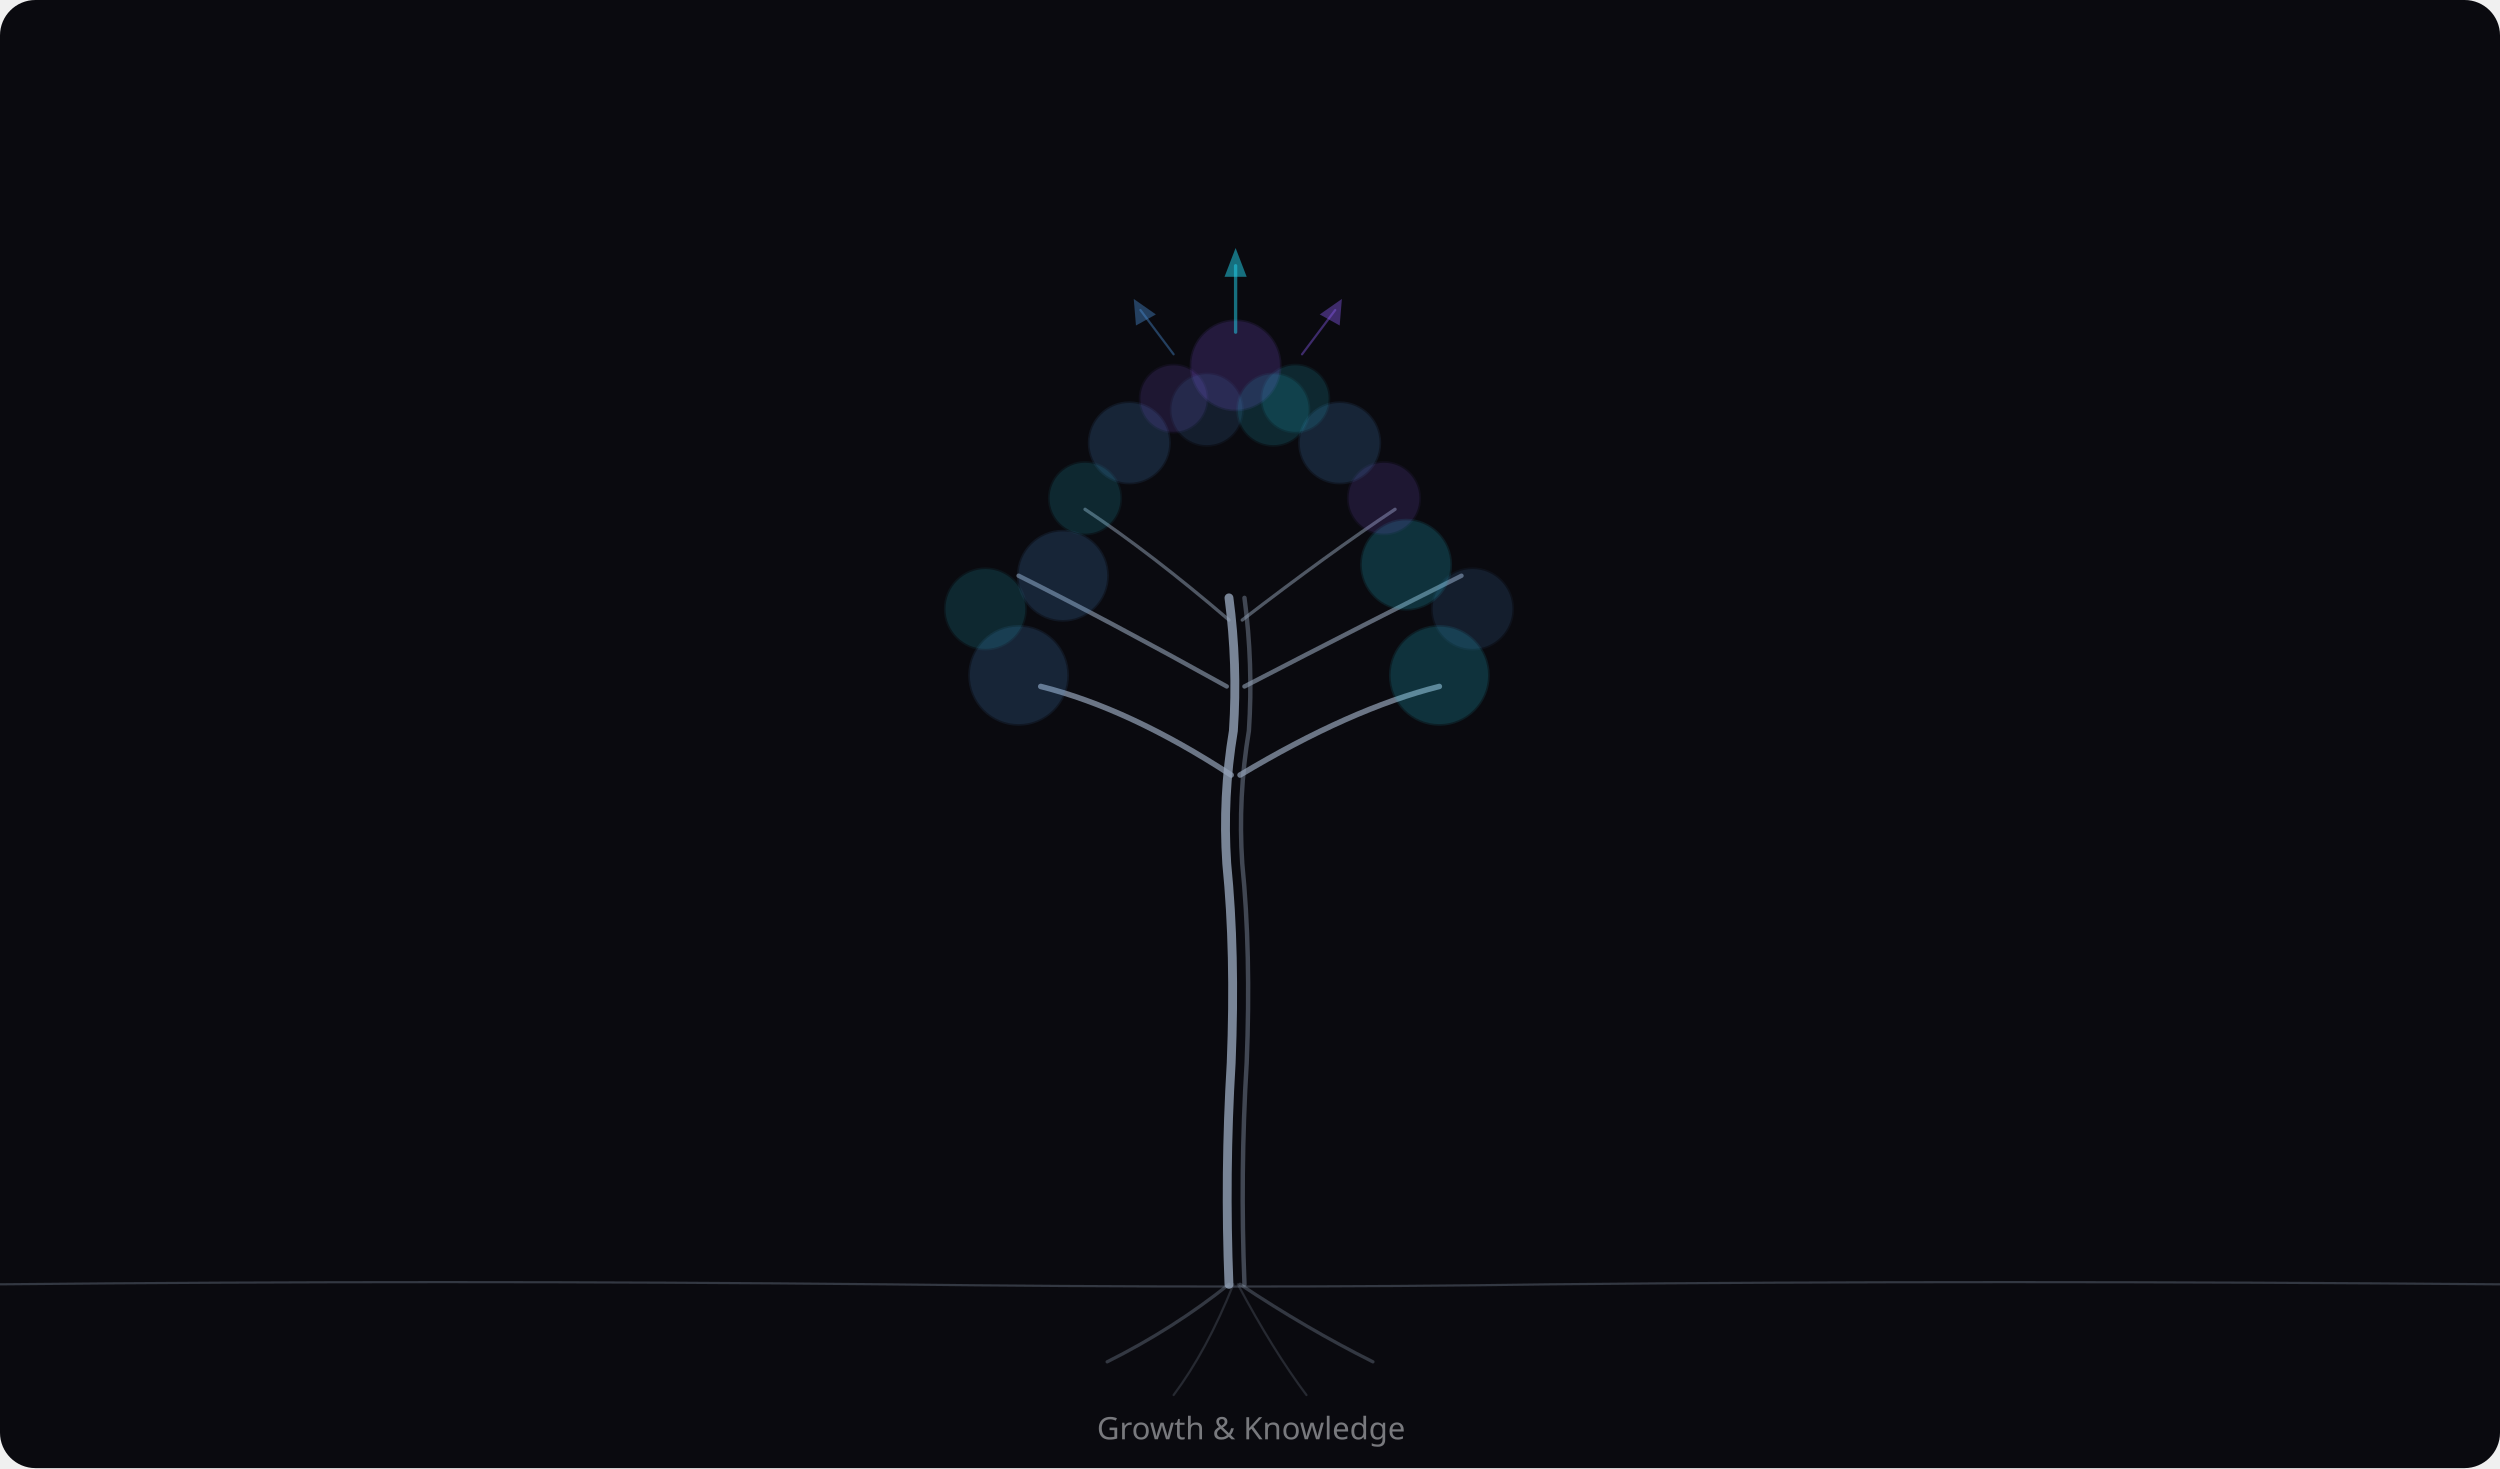
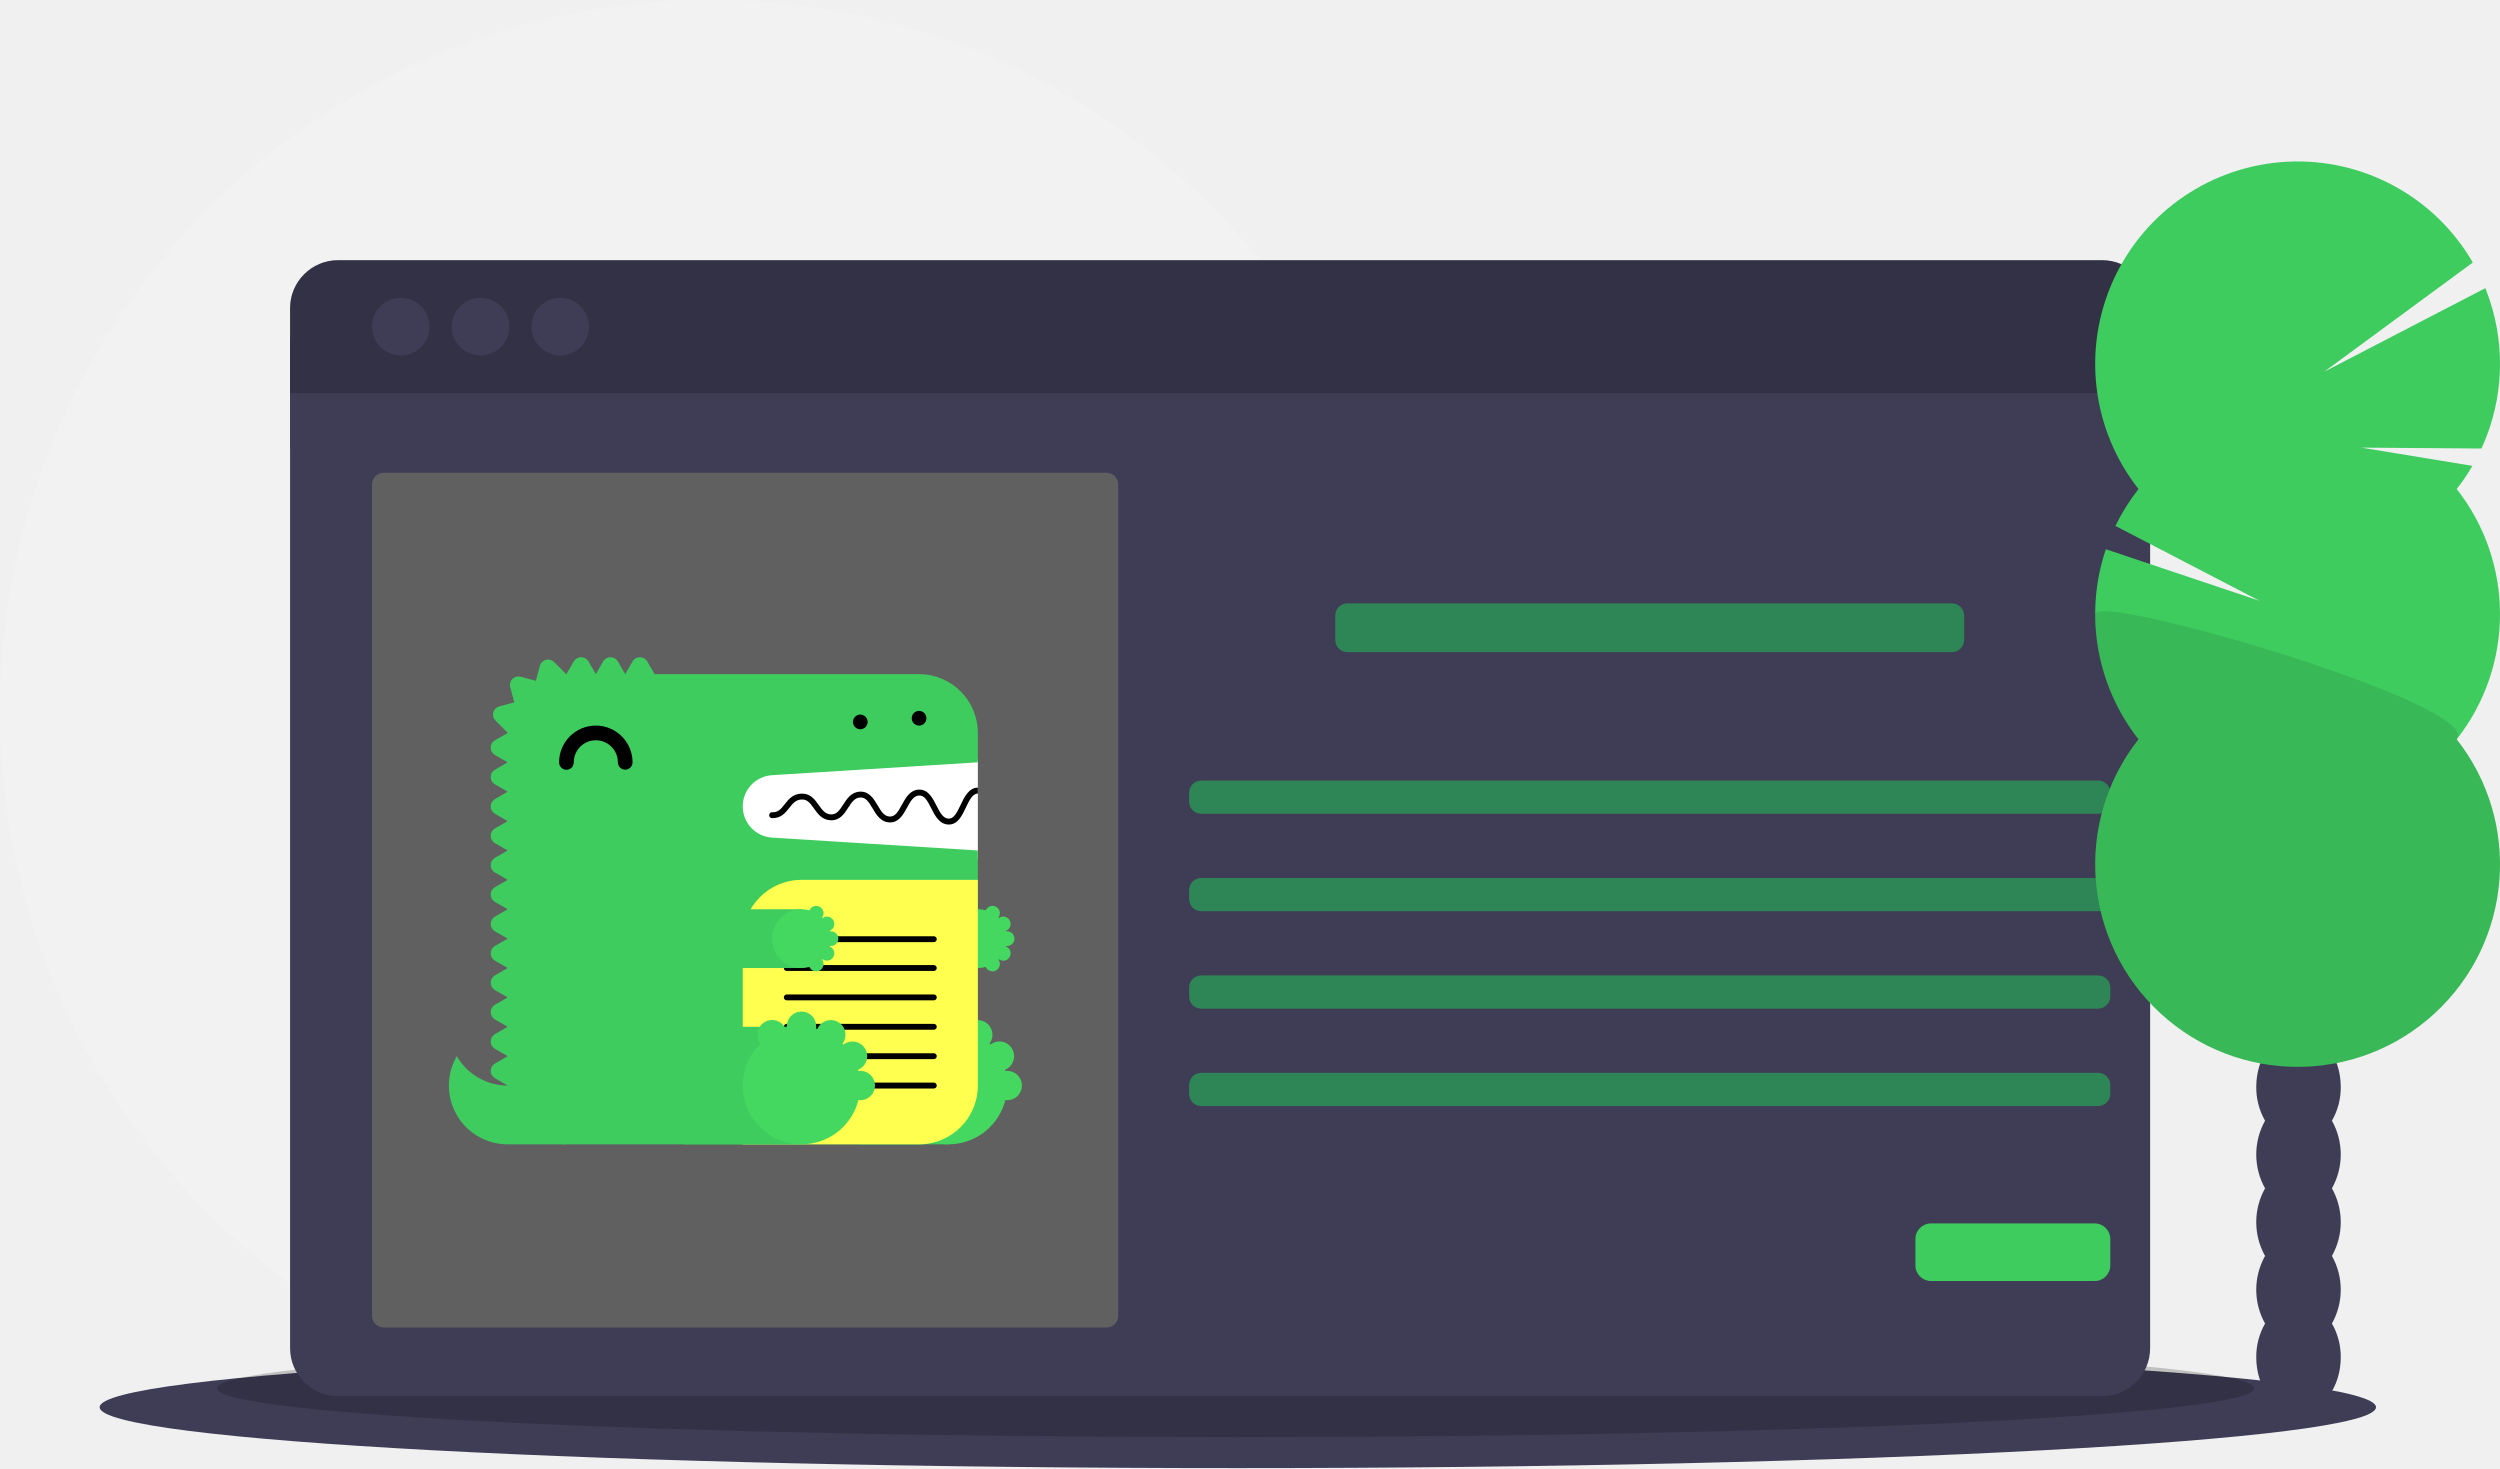
- <svg xmlns="http://www.w3.org/2000/svg" viewBox="0 0 1129 663" width="1129" height="663">
-   <rect width="1129" height="663" fill="#0a0a0f" rx="16" />
-   <path d="M 0 580 Q 200 578 400 580 Q 565 582 700 580 Q 900 578 1129 580" fill="none" stroke="#94a3b8" stroke-width="1" opacity="0.3" />
-   <path d="M 555 580 Q 553 530 556 480 Q 558 430 554 390 Q 552 360 557 330 Q 559 300 555 270" fill="none" stroke="#94a3b8" stroke-width="4" stroke-linecap="round" opacity="0.8" />
-   <path d="M 562 580 Q 560 530 563 480 Q 565 430 561 390 Q 559 360 564 330 Q 566 300 562 270" fill="none" stroke="#94a3b8" stroke-width="2" stroke-linecap="round" opacity="0.4" />
-   <path d="M 556 350 Q 510 320 470 310" fill="none" stroke="#94a3b8" stroke-width="2.5" stroke-linecap="round" opacity="0.7" />
-   <path d="M 560 350 Q 610 320 650 310" fill="none" stroke="#94a3b8" stroke-width="2.5" stroke-linecap="round" opacity="0.7" />
-   <path d="M 554 310 Q 500 280 460 260" fill="none" stroke="#94a3b8" stroke-width="2" stroke-linecap="round" opacity="0.6" />
-   <path d="M 562 310 Q 620 280 660 260" fill="none" stroke="#94a3b8" stroke-width="2" stroke-linecap="round" opacity="0.6" />
-   <path d="M 555 280 Q 520 250 490 230" fill="none" stroke="#94a3b8" stroke-width="1.5" stroke-linecap="round" opacity="0.5" />
-   <path d="M 561 280 Q 600 250 630 230" fill="none" stroke="#94a3b8" stroke-width="1.5" stroke-linecap="round" opacity="0.5" />
-   <circle cx="460" cy="305" r="22" fill="#4a90d9" opacity="0.2" stroke="#4a90d9" stroke-width="1.5" stroke-opacity="0.5" />
-   <circle cx="445" cy="275" r="18" fill="#22d3ee" opacity="0.15" stroke="#22d3ee" stroke-width="1.5" stroke-opacity="0.4" />
-   <circle cx="480" cy="260" r="20" fill="#4a90d9" opacity="0.2" stroke="#4a90d9" stroke-width="1.5" stroke-opacity="0.5" />
-   <circle cx="490" cy="225" r="16" fill="#22d3ee" opacity="0.15" stroke="#22d3ee" stroke-width="1.5" stroke-opacity="0.4" />
-   <circle cx="510" cy="200" r="18" fill="#4a90d9" opacity="0.2" stroke="#4a90d9" stroke-width="1.5" stroke-opacity="0.5" />
-   <circle cx="530" cy="180" r="15" fill="#8b5cf6" opacity="0.15" stroke="#8b5cf6" stroke-width="1.5" stroke-opacity="0.4" />
-   <circle cx="650" cy="305" r="22" fill="#22d3ee" opacity="0.2" stroke="#22d3ee" stroke-width="1.5" stroke-opacity="0.5" />
-   <circle cx="665" cy="275" r="18" fill="#4a90d9" opacity="0.15" stroke="#4a90d9" stroke-width="1.5" stroke-opacity="0.4" />
-   <circle cx="635" cy="255" r="20" fill="#22d3ee" opacity="0.2" stroke="#22d3ee" stroke-width="1.5" stroke-opacity="0.5" />
-   <circle cx="625" cy="225" r="16" fill="#8b5cf6" opacity="0.15" stroke="#8b5cf6" stroke-width="1.5" stroke-opacity="0.4" />
-   <circle cx="605" cy="200" r="18" fill="#4a90d9" opacity="0.2" stroke="#4a90d9" stroke-width="1.5" stroke-opacity="0.5" />
-   <circle cx="585" cy="180" r="15" fill="#22d3ee" opacity="0.15" stroke="#22d3ee" stroke-width="1.5" stroke-opacity="0.4" />
-   <circle cx="558" cy="165" r="20" fill="#8b5cf6" opacity="0.2" stroke="#8b5cf6" stroke-width="1.5" stroke-opacity="0.5" />
-   <circle cx="545" cy="185" r="16" fill="#4a90d9" opacity="0.15" stroke="#4a90d9" stroke-width="1.5" stroke-opacity="0.4" />
-   <circle cx="575" cy="185" r="16" fill="#22d3ee" opacity="0.15" stroke="#22d3ee" stroke-width="1.5" stroke-opacity="0.4" />
-   <path d="M 558 150 L 558 120" stroke="#22d3ee" stroke-width="1.5" stroke-linecap="round" opacity="0.5" />
-   <polygon points="553,125 558,112 563,125" fill="#22d3ee" opacity="0.5" />
-   <path d="M 530 160 L 515 140" stroke="#4a90d9" stroke-width="1" stroke-linecap="round" opacity="0.4" />
-   <polygon points="513,147 512,135 522,142" fill="#4a90d9" opacity="0.4" />
-   <path d="M 588 160 L 603 140" stroke="#8b5cf6" stroke-width="1" stroke-linecap="round" opacity="0.4" />
-   <polygon points="596,142 606,135 605,147" fill="#8b5cf6" opacity="0.4" />
-   <path d="M 555 580 Q 530 600 500 615" fill="none" stroke="#94a3b8" stroke-width="1.5" stroke-linecap="round" opacity="0.3" />
-   <path d="M 560 580 Q 590 600 620 615" fill="none" stroke="#94a3b8" stroke-width="1.5" stroke-linecap="round" opacity="0.3" />
-   <path d="M 557 580 Q 545 610 530 630" fill="none" stroke="#94a3b8" stroke-width="1" stroke-linecap="round" opacity="0.2" />
-   <path d="M 559 580 Q 575 610 590 630" fill="none" stroke="#94a3b8" stroke-width="1" stroke-linecap="round" opacity="0.2" />
-   <text x="565" y="650" text-anchor="middle" fill="#e5e7eb" font-family="'Segoe UI', system-ui, sans-serif" font-size="14" opacity="0.5" font-weight="300">Growth &amp; Knowledge</text>
+ <svg xmlns="http://www.w3.org/2000/svg" width="1129" height="663" viewBox="0 0 1129 663">
+   <circle cx="321" cy="321" r="321" fill="#f2f2f2" />
+   <ellipse cx="559" cy="635.5" rx="514" ry="27.5" fill="#3f3d56" />
+   <ellipse cx="558" cy="627" rx="460" ry="22" opacity="0.2" />
+   <rect x="131" y="152.5" width="840" height="50" fill="#3f3d56" />
+   <path d="M166.5,727.33A21.67,21.67,0,0,0,188.17,749H984.83A21.67,21.67,0,0,0,1006.5,727.33V296h-840Z" transform="translate(-35.5 -118.5)" fill="#3f3d56" />
+   <path d="M984.83,236H188.17A21.67,21.67,0,0,0,166.5,257.67V296h840V257.67A21.67,21.67,0,0,0,984.83,236Z" transform="translate(-35.5 -118.5)" fill="#3f3d56" />
+   <path d="M984.83,236H188.17A21.67,21.67,0,0,0,166.5,257.67V296h840V257.67A21.67,21.67,0,0,0,984.83,236Z" transform="translate(-35.5 -118.5)" opacity="0.2" />
+   <circle cx="181" cy="147.5" r="13" fill="#3f3d56" />
+   <circle cx="217" cy="147.5" r="13" fill="#3f3d56" />
+   <circle cx="253" cy="147.5" r="13" fill="#3f3d56" />
+   <rect x="168" y="213.5" width="337" height="386" rx="5.335" fill="#606060" />
+   <rect x="603" y="272.5" width="284" height="22" rx="5.476" fill="#2e8555" />
+   <rect x="537" y="352.5" width="416" height="15" rx="5.476" fill="#2e8555" />
+   <rect x="537" y="396.5" width="416" height="15" rx="5.476" fill="#2e8555" />
+   <rect x="537" y="440.5" width="416" height="15" rx="5.476" fill="#2e8555" />
+   <rect x="537" y="484.5" width="416" height="15" rx="5.476" fill="#2e8555" />
+   <rect x="865" y="552.5" width="88" height="26" rx="7.028" fill="#3ecc5f" />
+   <path d="M1088.603,624.616a30.114,30.114,0,0,0,3.983-15.266c0-13.797-8.544-24.981-19.083-24.981s-19.083,11.184-19.083,24.981a30.114,30.114,0,0,0,3.983,15.266,31.248,31.248,0,0,0,0,30.532,31.248,31.248,0,0,0,0,30.532,31.248,31.248,0,0,0,0,30.532,30.114,30.114,0,0,0-3.983,15.266c0,13.797,8.544,24.981,19.083,24.981s19.083-11.184,19.083-24.981a30.114,30.114,0,0,0-3.983-15.266,31.248,31.248,0,0,0,0-30.532,31.248,31.248,0,0,0,0-30.532,31.248,31.248,0,0,0,0-30.532Z" transform="translate(-35.5 -118.5)" fill="#3f3d56" />
+   <ellipse cx="1038.003" cy="460.318" rx="19.083" ry="24.981" fill="#3f3d56" />
+   <ellipse cx="1038.003" cy="429.786" rx="19.083" ry="24.981" fill="#3f3d56" />
+   <path d="M1144.939,339.345a91.611,91.611,0,0,0,7.107-10.461l-50.141-8.235,54.229.403a91.566,91.566,0,0,0,1.746-72.426l-72.754,37.741,67.097-49.321a91.413,91.413,0,1,0-150.971,102.298,91.458,91.458,0,0,0-10.425,16.669l65.087,33.814-69.4-23.292a91.46,91.46,0,0,0,14.738,85.837,91.406,91.406,0,1,0,143.689,0,91.418,91.418,0,0,0,0-113.029Z" transform="translate(-35.5 -118.5)" fill="#3ecc5f" fill-rule="evenodd" />
+   <path d="M981.688,395.859a91.013,91.013,0,0,0,19.561,56.514,91.406,91.406,0,1,0,143.689,0C1157.19,436.821,981.688,385.6,981.688,395.859Z" transform="translate(-35.5 -118.5)" opacity="0.1" />
+   <path d="M365.62,461.436H477.094v45.12H365.62Z" transform="translate(-35.5 -118.5)" fill="#fff" fill-rule="evenodd" />
+   <path d="M264.763,608.741a26.509,26.509,0,0,1-22.962-13.271,26.51,26.51,0,0,0,22.962,39.812H291.304V608.741Z" transform="translate(-35.5 -118.5)" fill="#3ecc5f" fill-rule="evenodd" />
+   <path d="M384.172,468.571l92.922-5.807V449.493a26.541,26.541,0,0,0-26.541-26.541H331.116l-3.318-5.746a3.83,3.83,0,0,0-6.635,0l-3.318,5.746-3.318-5.746a3.83,3.83,0,0,0-6.635,0l-3.318,5.746L301.257,417.205a3.83,3.83,0,0,0-6.635,0L291.304,422.951c-.029,0-.056.004-.086.004l-5.497-5.495a3.829,3.829,0,0,0-6.407,1.717l-1.817,6.773L270.607,424.103a3.83,3.83,0,0,0-4.691,4.693l1.845,6.891-6.771,1.814a3.832,3.832,0,0,0-1.72,6.41l5.497,5.497c0,.028-.004.056-.004.085l-5.746,3.318a3.83,3.83,0,0,0,0,6.635l5.746,3.318L259.016,466.081a3.83,3.83,0,0,0,0,6.635l5.746,3.318-5.746,3.318a3.83,3.83,0,0,0,0,6.635l5.746,3.318-5.746,3.318a3.83,3.83,0,0,0,0,6.635l5.746,3.318-5.746,3.318a3.83,3.83,0,0,0,0,6.635l5.746,3.318-5.746,3.318a3.83,3.83,0,0,0,0,6.635l5.746,3.318-5.746,3.318a3.83,3.83,0,0,0,0,6.635l5.746,3.318-5.746,3.318a3.83,3.83,0,0,0,0,6.635l5.746,3.318L259.016,558.976a3.83,3.83,0,0,0,0,6.635l5.746,3.318-5.746,3.318a3.83,3.83,0,0,0,0,6.635l5.746,3.318-5.746,3.318a3.83,3.83,0,0,0,0,6.635l5.746,3.318-5.746,3.318a3.83,3.83,0,0,0,0,6.635l5.746,3.318A26.541,26.541,0,0,0,291.304,635.283H450.553A26.541,26.541,0,0,0,477.094,608.741V502.575l-92.922-5.807a14.126,14.126,0,0,1,0-28.198" transform="translate(-35.5 -118.5)" fill="#3ecc5f" fill-rule="evenodd" />
+   <path d="M424.011,635.283h39.812V582.2H424.011Z" transform="translate(-35.5 -118.5)" fill="#3ecc5f" fill-rule="evenodd" />
+   <path d="M490.365,602.106a6.602,6.602,0,0,0-.848.085c-.05-.199-.098-.399-.154-.599A6.627,6.627,0,1,0,482.806,590.21q-.22-.225-.445-.446a6.624,6.624,0,1,0-11.397-6.564c-.196-.056-.394-.102-.591-.153a6.64,6.64,0,1,0-13.101,0c-.196.05-.394.097-.591.153a6.628,6.628,0,1,0-11.397,6.564,26.528,26.528,0,1,0,44.231,25.528,6.621,6.621,0,1,0,.848-13.186" transform="translate(-35.5 -118.5)" fill="#44d860" fill-rule="evenodd" />
+   <path d="M437.282,555.658H477.094V529.117H437.282Z" transform="translate(-35.5 -118.5)" fill="#3ecc5f" fill-rule="evenodd" />
+   <path d="M490.365,545.705a3.318,3.318,0,0,0,0-6.635,3.411,3.411,0,0,0-.423.042c-.027-.1-.049-.199-.077-.299a3.319,3.319,0,0,0-1.278-6.379,3.282,3.282,0,0,0-2.001.687q-.109-.113-.223-.223a3.282,3.282,0,0,0,.671-1.983,3.318,3.318,0,0,0-6.37-1.299,13.271,13.271,0,1,0,0,25.541,3.318,3.318,0,0,0,6.37-1.299,3.282,3.282,0,0,0-.671-1.983q.113-.109.223-.223a3.282,3.282,0,0,0,2.001.687,3.318,3.318,0,0,0,1.278-6.379c.028-.098.05-.199.077-.299a3.413,3.413,0,0,0,.423.042" transform="translate(-35.5 -118.5)" fill="#44d860" fill-rule="evenodd" />
+   <path d="M317.845,466.081a3.318,3.318,0,0,1-3.318-3.318,9.953,9.953,0,1,0-19.906,0,3.318,3.318,0,1,1-6.635,0,16.588,16.588,0,1,1,33.177,0,3.318,3.318,0,0,1-3.318,3.318" transform="translate(-35.5 -118.5)" fill-rule="evenodd" />
+   <path d="M370.928,635.283h79.624A26.541,26.541,0,0,0,477.094,608.741v-92.895H397.47a26.541,26.541,0,0,0-26.541,26.541Z" transform="translate(-35.5 -118.5)" fill="#ffff50" fill-rule="evenodd" />
+   <path d="M457.214,556.985H390.808a1.327,1.327,0,0,1,0-2.654h66.407a1.327,1.327,0,0,1,0,2.654m0,26.541H390.808a1.327,1.327,0,1,1,0-2.654h66.407a1.327,1.327,0,0,1,0,2.654m0,26.541H390.808a1.327,1.327,0,1,1,0-2.654h66.407a1.327,1.327,0,0,1,0,2.654m0-66.107H390.808a1.327,1.327,0,0,1,0-2.654h66.407a1.327,1.327,0,0,1,0,2.654m0,26.295H390.808a1.327,1.327,0,0,1,0-2.654h66.407a1.327,1.327,0,0,1,0,2.654m0,26.541H390.808a1.327,1.327,0,0,1,0-2.654h66.407a1.327,1.327,0,0,1,0,2.654M477.094,474.191c-.016,0-.029-.008-.045-.007-4.101.139-6.041,4.241-7.753,7.86-1.786,3.782-3.168,6.241-5.432,6.167-2.507-.09-3.94-2.922-5.458-5.919-1.744-3.442-3.734-7.347-7.913-7.201-4.042.138-5.989,3.708-7.706,6.857-1.827,3.355-3.071,5.395-5.469,5.3-2.557-.093-3.916-2.395-5.489-5.06-1.753-2.967-3.78-6.304-7.878-6.189-3.973.137-5.925,3.165-7.648,5.839-1.822,2.827-3.099,4.549-5.527,4.447-2.618-.093-3.971-2.004-5.535-4.216-1.757-2.486-3.737-5.299-7.823-5.162-3.886.133-5.838,2.614-7.559,4.801-1.635,2.076-2.912,3.718-5.612,3.615a1.328,1.328,0,1,0-.096,2.654c4.004.134,6.032-2.389,7.793-4.628,1.562-1.985,2.91-3.699,5.564-3.789,2.556-.109,3.754,1.48,5.567,4.041,1.721,2.434,3.675,5.194,7.605,5.336,4.118.138,6.099-2.939,7.854-5.663,1.569-2.434,2.922-4.535,5.507-4.624,2.379-.089,3.675,1.792,5.501,4.885,1.721,2.916,3.671,6.219,7.68,6.365,4.147.143,6.15-3.477,7.895-6.682,1.512-2.771,2.938-5.388,5.466-5.476,2.379-.056,3.62,2.117,5.456,5.746,1.715,3.388,3.659,7.226,7.73,7.373l.224.004c4.066,0,5.996-4.081,7.704-7.689,1.512-3.198,2.942-6.211,5.397-6.334Z" transform="translate(-35.5 -118.5)" fill-rule="evenodd" />
+   <path d="M344.387,635.283h53.083V582.2H344.387Z" transform="translate(-35.5 -118.5)" fill="#3ecc5f" fill-rule="evenodd" />
+   <path d="M424.011,602.106a6.602,6.602,0,0,0-.848.085c-.05-.199-.098-.399-.154-.599A6.627,6.627,0,1,0,416.452,590.21q-.22-.225-.445-.446a6.624,6.624,0,1,0-11.397-6.564c-.196-.056-.394-.102-.591-.153a6.64,6.64,0,1,0-13.101,0c-.196.05-.394.097-.591.153a6.628,6.628,0,1,0-11.397,6.564,26.528,26.528,0,1,0,44.231,25.528,6.621,6.621,0,1,0,.848-13.186" transform="translate(-35.5 -118.5)" fill="#44d860" fill-rule="evenodd" />
+   <path d="M344.387,555.658h53.083V529.117H344.387Z" transform="translate(-35.5 -118.5)" fill="#3ecc5f" fill-rule="evenodd" />
+   <path d="M410.74,545.705a3.318,3.318,0,1,0,0-6.635,3.411,3.411,0,0,0-.423.042c-.027-.1-.049-.199-.077-.299a3.319,3.319,0,0,0-1.278-6.379,3.282,3.282,0,0,0-2.001.687q-.109-.113-.223-.223a3.282,3.282,0,0,0,.671-1.983,3.318,3.318,0,0,0-6.37-1.299,13.271,13.271,0,1,0,0,25.541,3.318,3.318,0,0,0,6.37-1.299,3.282,3.282,0,0,0-.671-1.983q.113-.109.223-.223a3.282,3.282,0,0,0,2.001.687,3.318,3.318,0,0,0,1.278-6.379c.028-.098.05-.199.077-.299a3.413,3.413,0,0,0,.423.042" transform="translate(-35.5 -118.5)" fill="#44d860" fill-rule="evenodd" />
+   <path d="M424.011,447.834a3.603,3.603,0,0,1-.65-.066,3.344,3.344,0,0,1-.624-.186,3.447,3.447,0,0,1-.572-.305,5.027,5.027,0,0,1-.504-.411,3.887,3.887,0,0,1-.41-.504,3.275,3.275,0,0,1-.557-1.845,3.602,3.602,0,0,1,.066-.65,3.826,3.826,0,0,1,.184-.624,3.489,3.489,0,0,1,.307-.571,3.197,3.197,0,0,1,.914-.916,3.447,3.447,0,0,1,.572-.305,3.344,3.344,0,0,1,.624-.186,3.069,3.069,0,0,1,1.301,0,3.223,3.223,0,0,1,1.194.491,5.028,5.028,0,0,1,.504.411,4.88,4.88,0,0,1,.411.504,3.382,3.382,0,0,1,.305.571,3.478,3.478,0,0,1,.252,1.274A3.364,3.364,0,0,1,426.36,446.865a5.027,5.027,0,0,1-.504.411,3.306,3.306,0,0,1-1.845.557m26.541-1.659a3.388,3.388,0,0,1-2.35-.969,5.042,5.042,0,0,1-.41-.504,3.275,3.275,0,0,1-.557-1.845,3.387,3.387,0,0,1,.967-2.349,5.026,5.026,0,0,1,.504-.411,3.447,3.447,0,0,1,.572-.305,3.343,3.343,0,0,1,.624-.186,3.07,3.07,0,0,1,1.301,0,3.224,3.224,0,0,1,1.194.491,5.026,5.026,0,0,1,.504.411,3.388,3.388,0,0,1,.969,2.349,3.726,3.726,0,0,1-.066.65,3.374,3.374,0,0,1-.186.624,4.715,4.715,0,0,1-.305.571,4.88,4.88,0,0,1-.411.504,5.026,5.026,0,0,1-.504.411,3.305,3.305,0,0,1-1.845.557" transform="translate(-35.5 -118.5)" fill-rule="evenodd" />
</svg>
